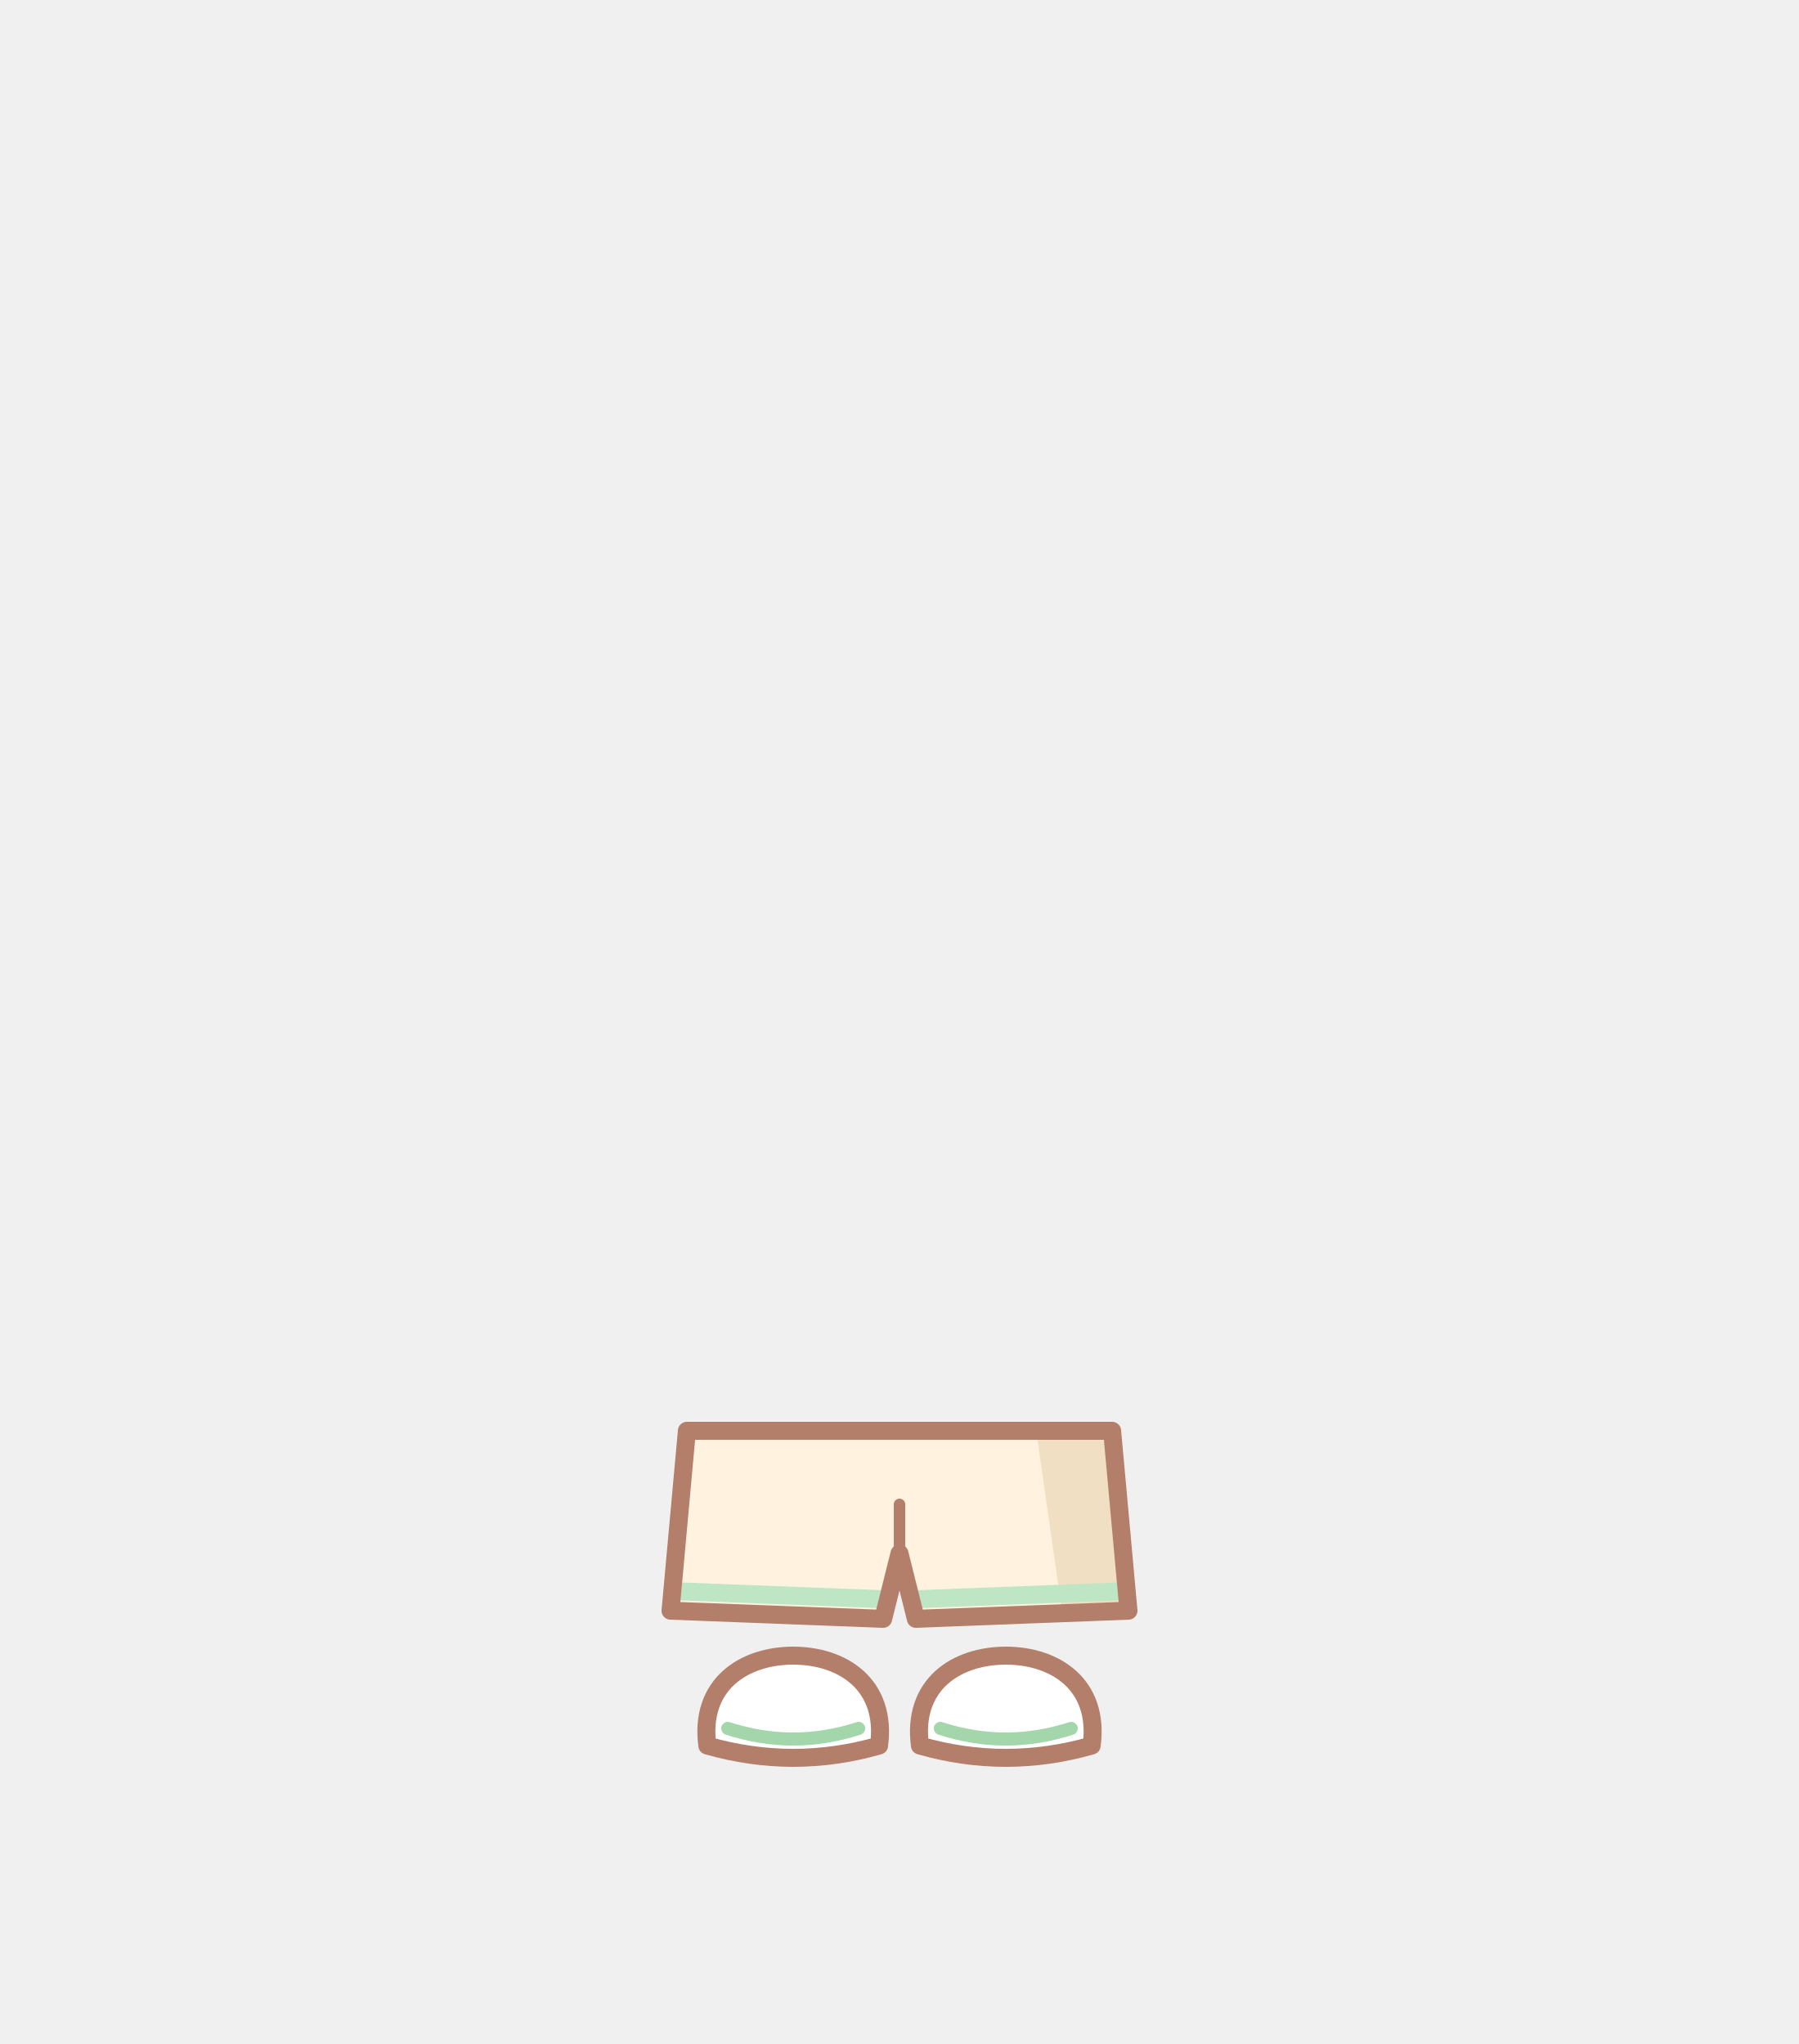
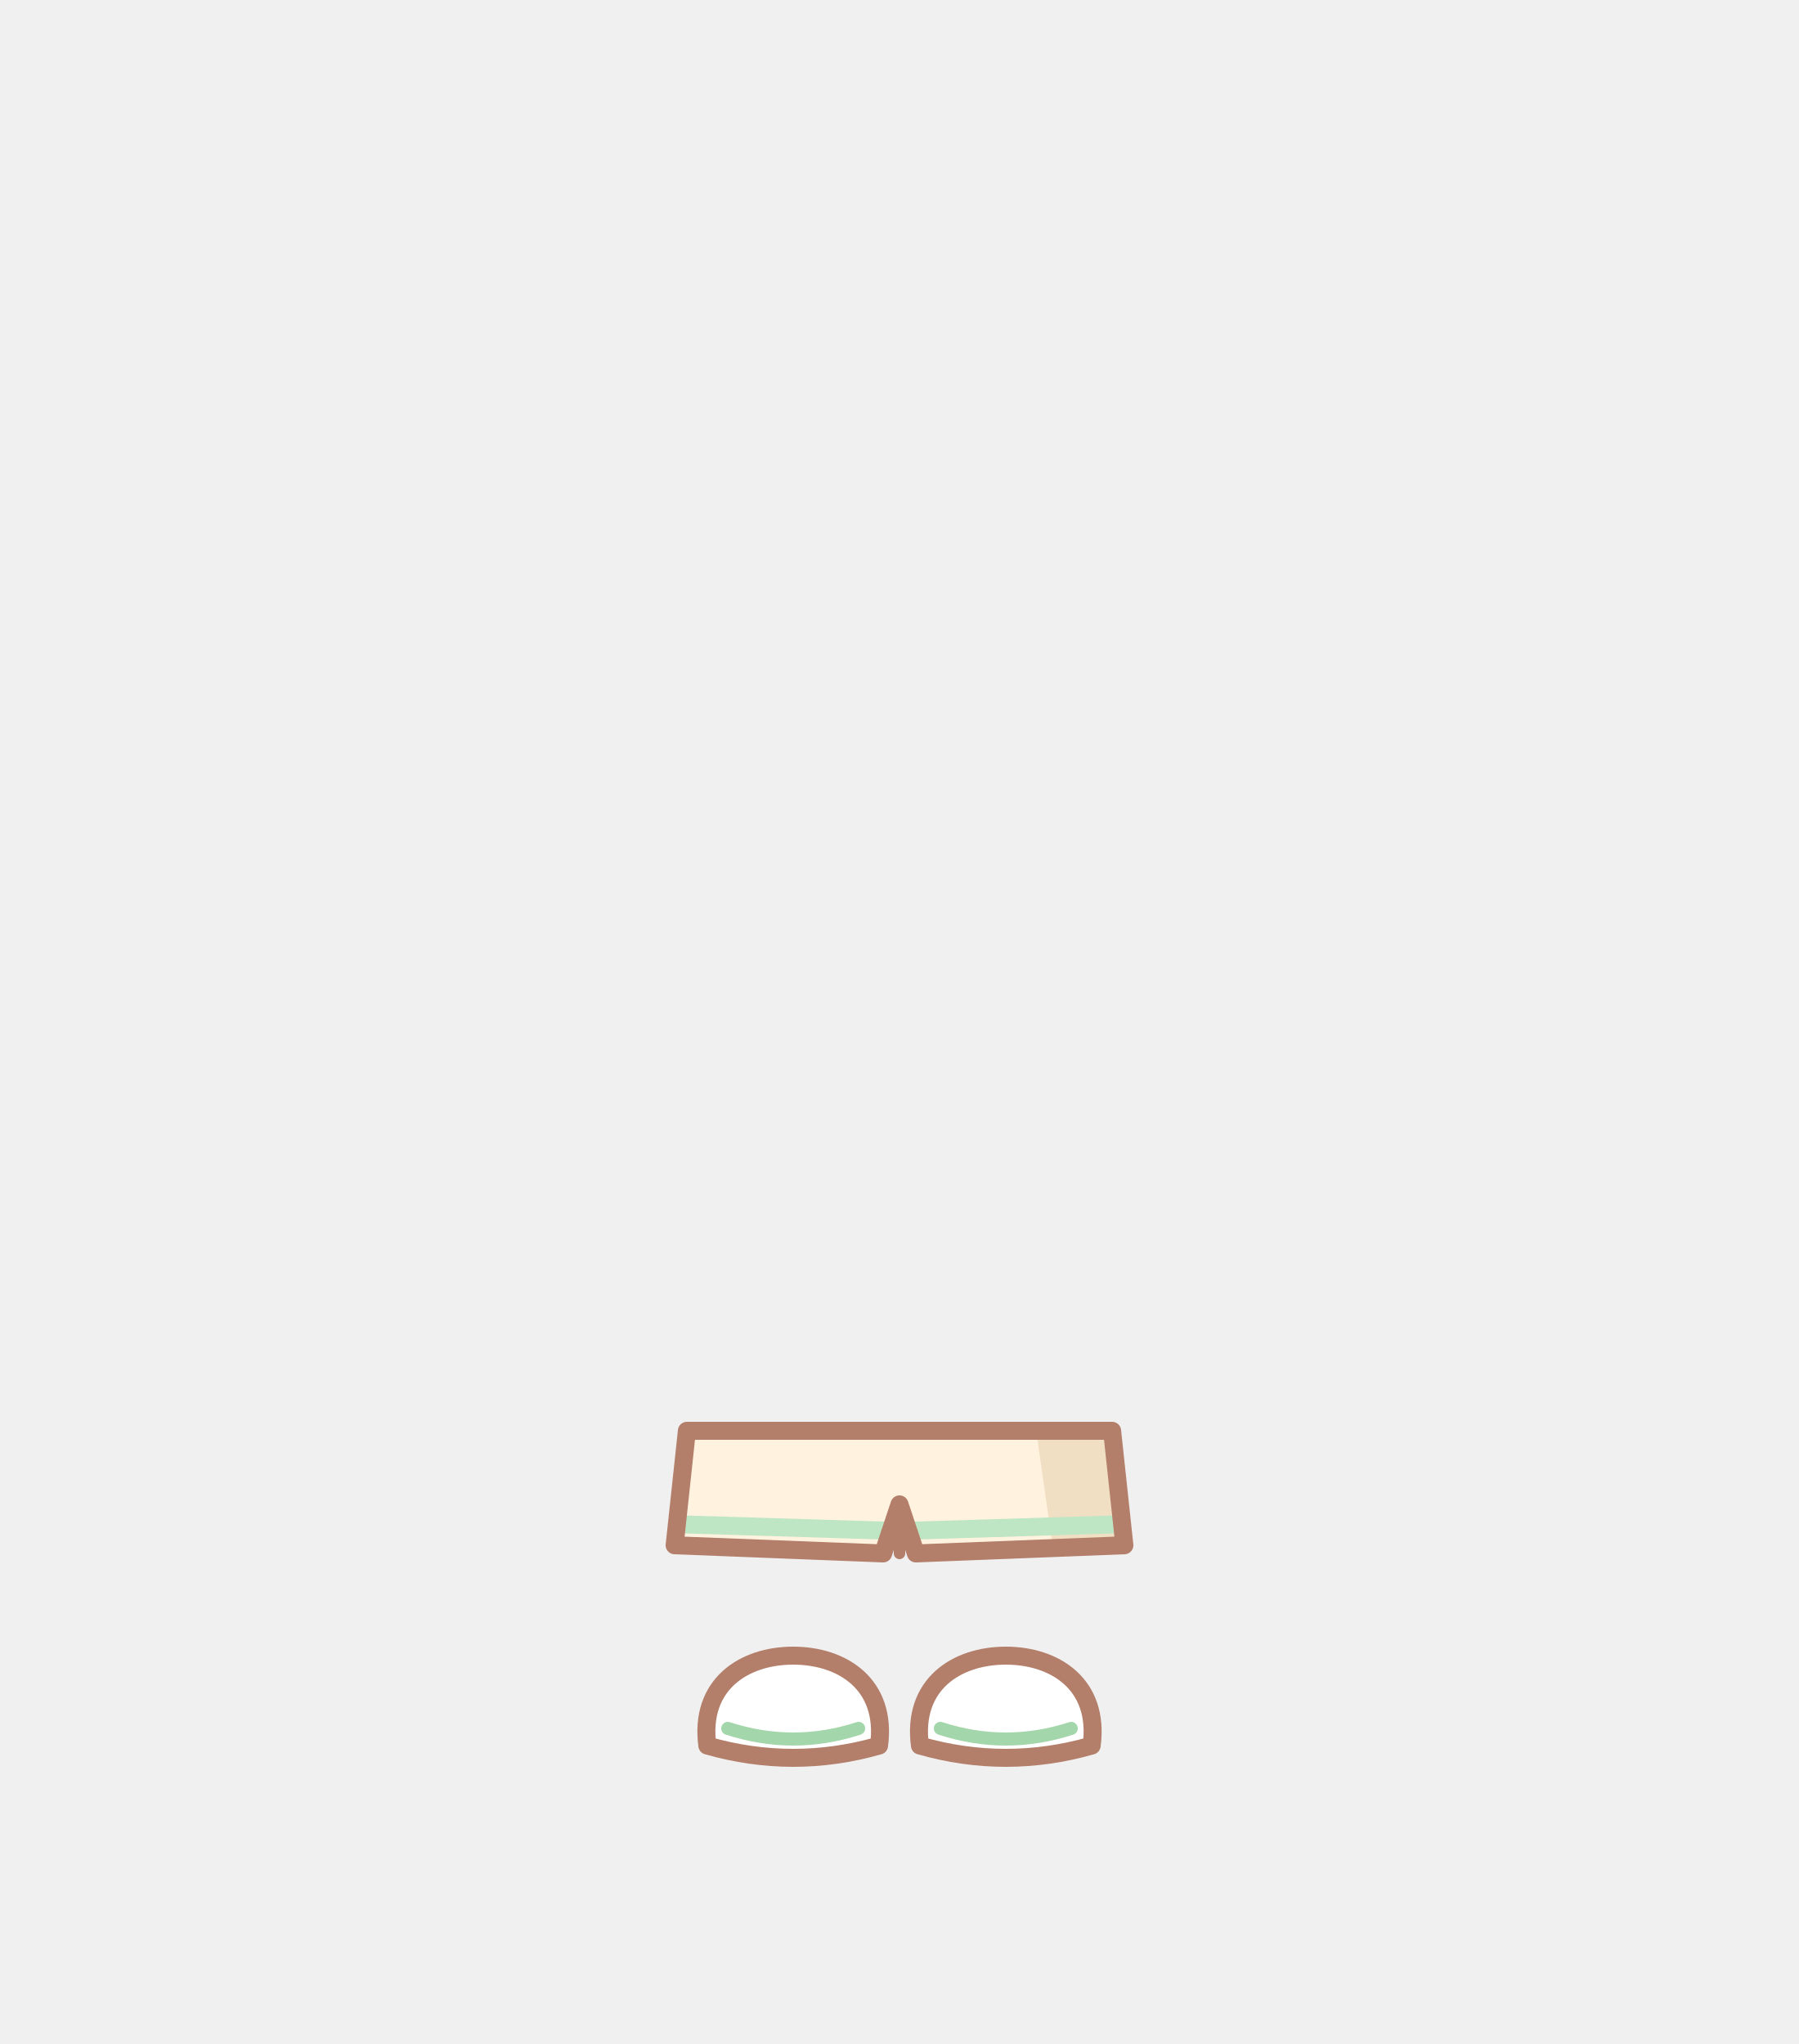
<svg xmlns="http://www.w3.org/2000/svg" viewBox="0 0 220 250" fill="none">
  <path d="M86.5 213.5 C85.5 206 91 202.5 97 202.5 C103 202.5 108.5 206 107.5 213.5 Q97 216.5 86.5 213.5 Z" fill="#FFFFFF" stroke="#B37E6A" stroke-width="2.2" stroke-linejoin="round" stroke-linecap="round" />
  <path d="M89 211.4 Q97 214 105 211.4" stroke="#A3D6AA" stroke-width="1.6" stroke-linecap="round" stroke-linejoin="round" fill="none" />
  <path d="M112.5 213.5 C111.5 206 117 202.5 123 202.5 C129 202.5 134.5 206 133.5 213.5 Q123 216.5 112.5 213.5 Z" fill="#FFFFFF" stroke="#B37E6A" stroke-width="2.2" stroke-linejoin="round" stroke-linecap="round" />
  <path d="M115 211.4 Q123 214 131 211.4" stroke="#A3D6AA" stroke-width="1.6" stroke-linecap="round" stroke-linejoin="round" fill="none" />
-   <path d="M84 175 L136 175 L138 197 L112 198 L110 190 L108 198 L82 197 Z" fill="#FFF3DF" />
+   <path d="M84 175 L136 175 L137.5 189 L112 190 L110 184 L108 190 L82.5 189 Z" fill="#FFF3DF" />
  <clipPath id="b1">
-     <path d="M84 175 L136 175 L138 197 L112 198 L110 190 L108 198 L82 197 Z" />
+     <path d="M84 175 L136 175 L137.5 189 L112 190 L110 184 L108 190 L82.5 189 Z" />
  </clipPath>
  <g clip-path="url(#b1)">
    <path d="M126 170 L150 170 L150 205 L131 205 Z" fill="#F1DFC3" />
-     <path d="M82 194.6 L108 195.6 M112 195.6 L138 194.6" stroke="#BFE6C4" stroke-width="2.2" stroke-linecap="round" stroke-linejoin="round" fill="none" />
+     <path d="M82 186.4 L108 187.2 M112 187.2 L138 186.4" stroke="#BFE6C4" stroke-width="2.2" stroke-linecap="round" stroke-linejoin="round" fill="none" />
  </g>
-   <path d="M84 175 L136 175 L138 197 L112 198 L110 190 L108 198 L82 197 Z" fill="none" stroke="#B37E6A" stroke-width="2.2" stroke-linejoin="round" stroke-linecap="round" />
+   <path d="M84 175 L136 175 L137.5 189 L112 190 L110 184 L108 190 L82.5 189 Z" fill="none" stroke="#B37E6A" stroke-width="2.2" stroke-linejoin="round" stroke-linecap="round" />
  <path d="M110 190 L110 184" stroke="#B37E6A" stroke-width="1.4" stroke-linecap="round" stroke-linejoin="round" fill="none" />
</svg>
